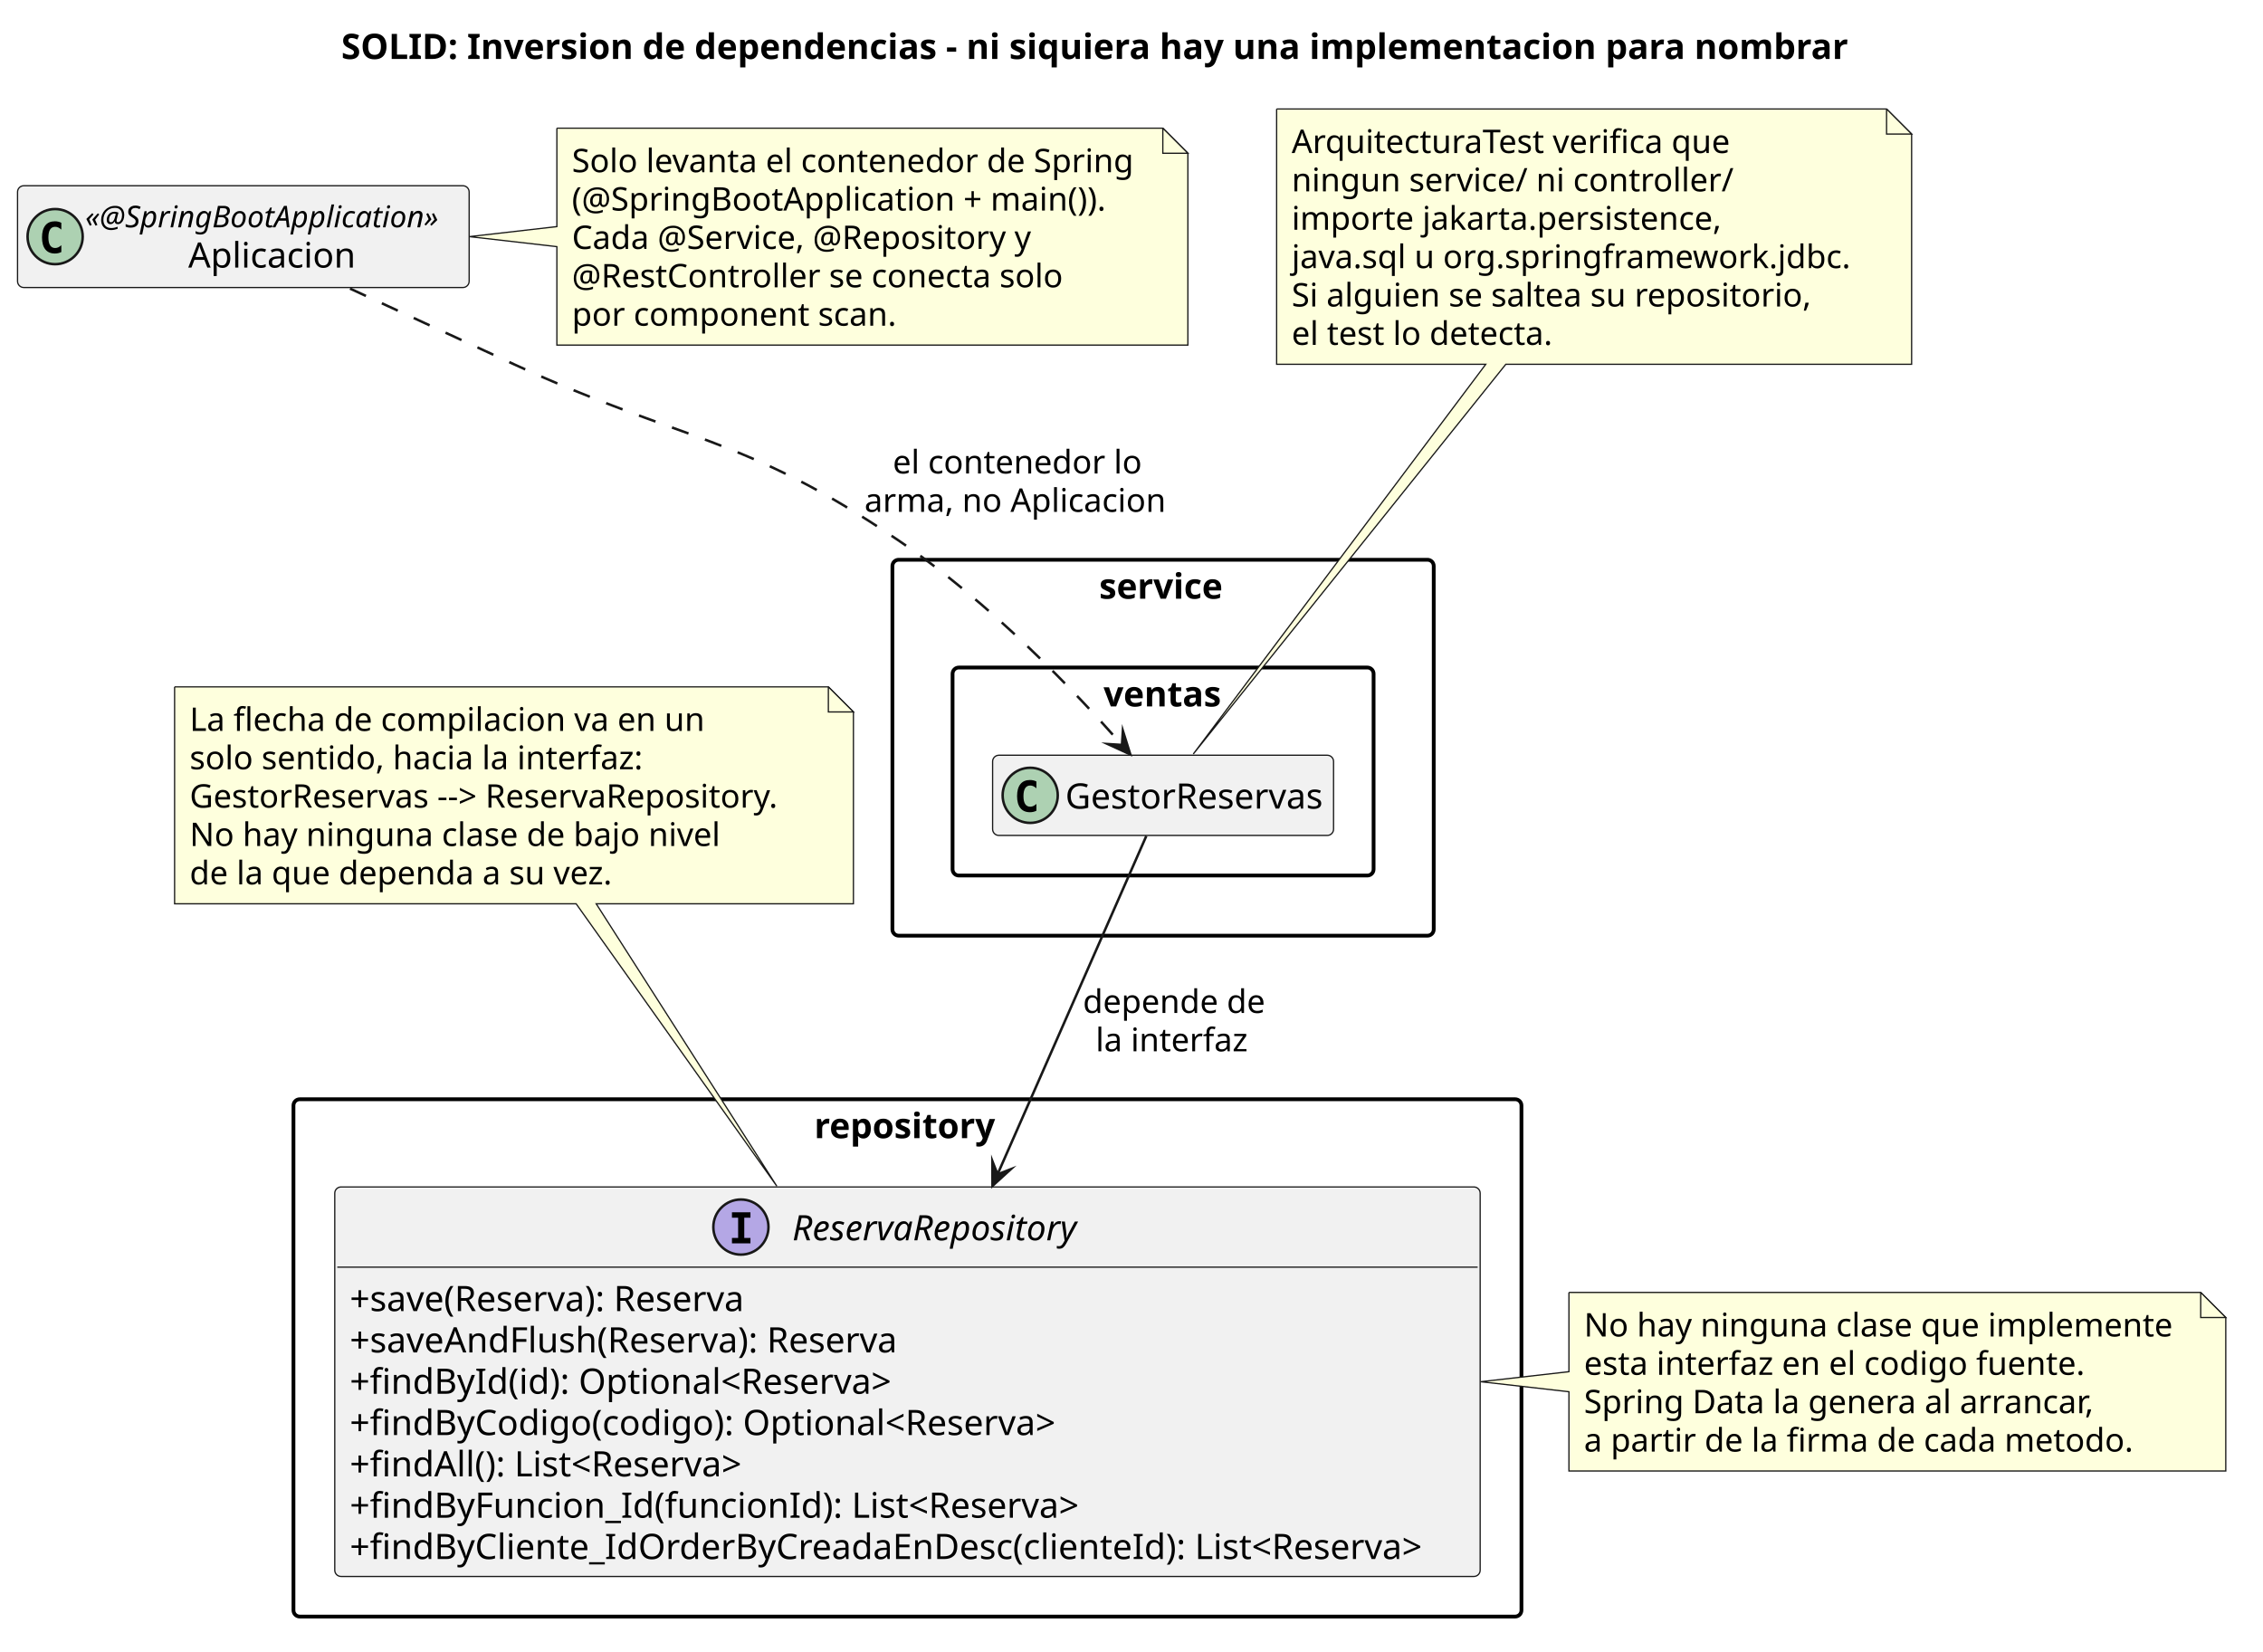
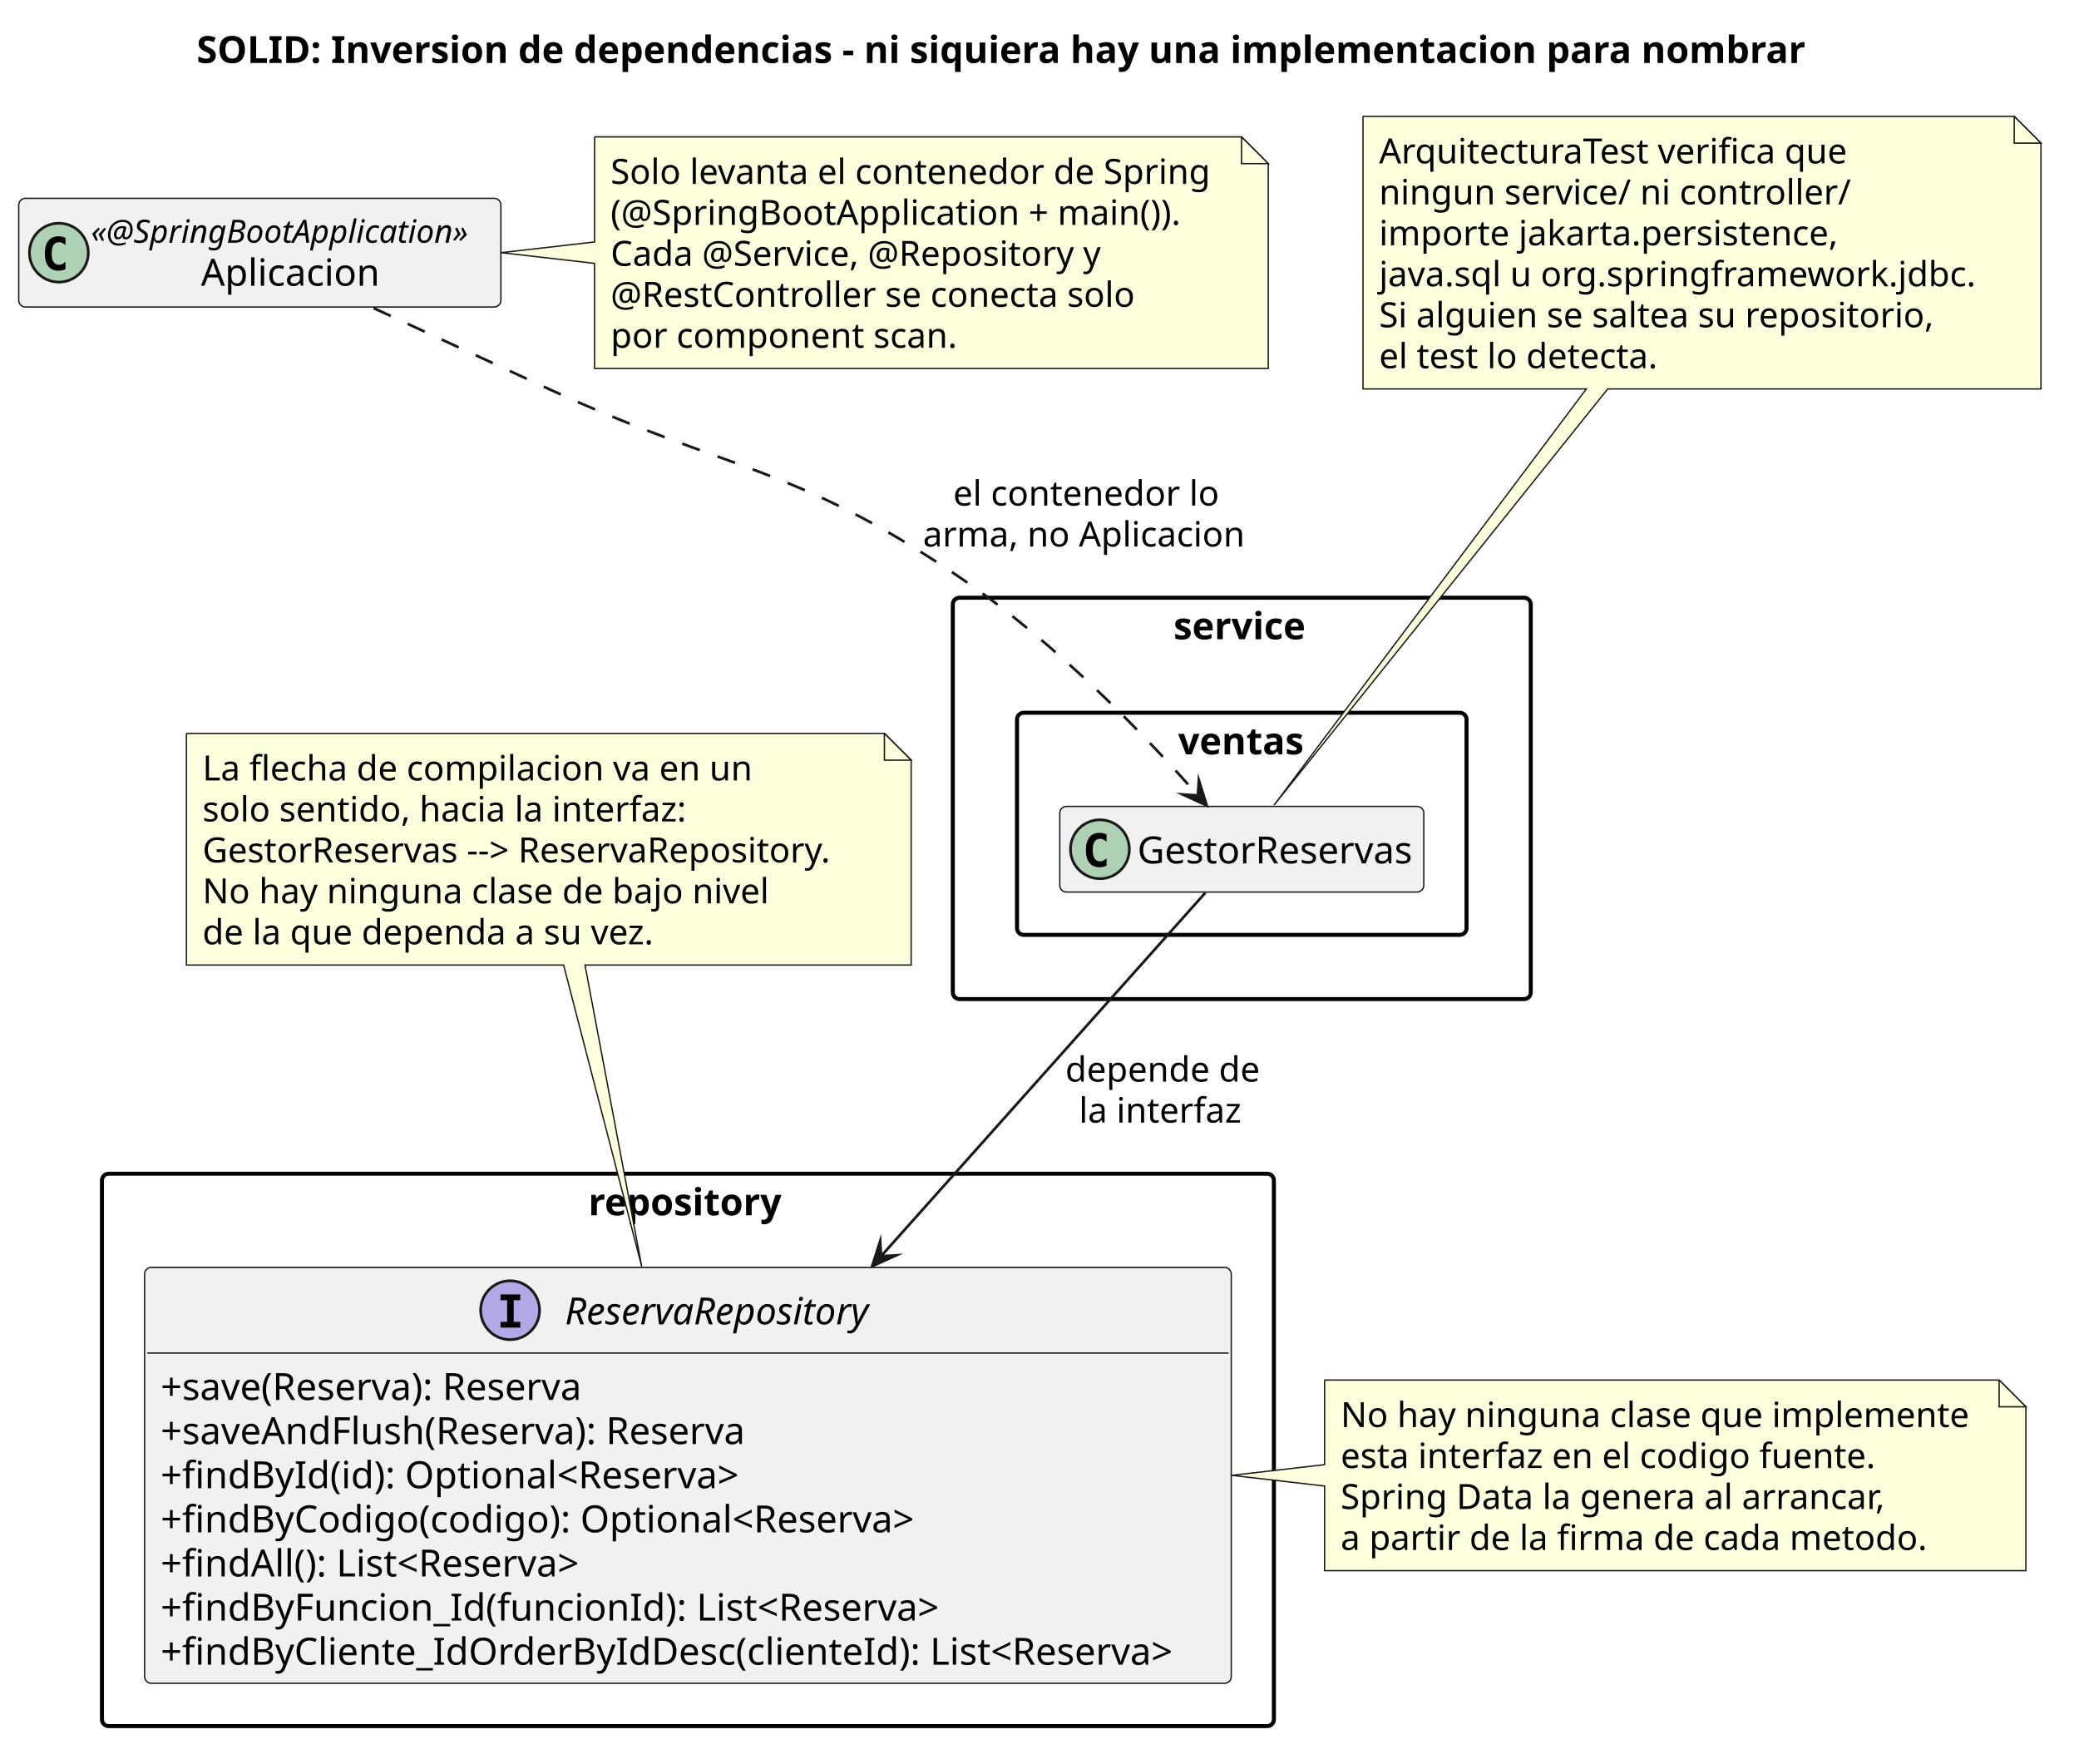
- <svg xmlns="http://www.w3.org/2000/svg" version="1.1" data-diagram-type="CLASS" style="width:903px;height:659px;background:#FFFFFF;" width="903px" height="659px" viewBox="0 0 903 659" zoomAndPan="magnify" preserveAspectRatio="none" contentStyleType="text/css">
+ <svg xmlns="http://www.w3.org/2000/svg" version="1.1" data-diagram-type="CLASS" style="width:777px;height:659px;background:#FFFFFF;" width="777px" height="659px" viewBox="0 0 777 659" zoomAndPan="magnify" preserveAspectRatio="none" contentStyleType="text/css">
  <defs />
  <g font-family="sans-serif" lengthAdjust="spacing">
    <g class="title" data-source-line="1">
-       <text x="136.17" y="23.535" fill="#000" font-size="14" textLength="623.807" font-weight="700">SOLID: Inversion de dependencias - ni siquiera hay una implementacion para nombrar</text>
+       <text x="73.492" y="23.535" fill="#000" font-size="14" textLength="623.807" font-weight="700">SOLID: Inversion de dependencias - ni siquiera hay una implementacion para nombrar</text>
    </g>
    <g class="cluster" data-qualified-name="service" id="ent0003" data-source-line="16">
      <rect x="356.1" y="223.358" width="216" height="150" fill="none" style="stroke:#000;stroke-width:1.5;" rx="2.5" ry="2.5" />
      <text x="438.602" y="238.893" fill="#000" font-size="14" textLength="50.996" font-weight="700">service</text>
    </g>
    <g class="cluster" data-qualified-name="service.ventas" id="ent0001" data-source-line="15">
      <rect x="380.1" y="266.358" width="168" height="83" fill="none" style="stroke:#000;stroke-width:1.5;" rx="2.5" ry="2.5" />
      <text x="440.338" y="281.893" fill="#000" font-size="14" textLength="47.523" font-weight="700">ventas</text>
    </g>
    <g class="cluster" data-qualified-name="repository" id="ent0004" data-source-line="19">
-       <rect x="117.1" y="438.628" width="490" height="206.42" fill="none" style="stroke:#000;stroke-width:1.5;" rx="2.5" ry="2.5" />
-       <text x="324.902" y="454.163" fill="#000" font-size="14" textLength="74.396" font-weight="700">repository</text>
+       <rect x="38.1" y="438.628" width="438" height="206.42" fill="none" style="stroke:#000;stroke-width:1.5;" rx="2.5" ry="2.5" />
+       <text x="219.902" y="454.163" fill="#000" font-size="14" textLength="74.396" font-weight="700">repository</text>
    </g>
    <g class="entity" data-qualified-name="service.ventas.GestorReservas" id="ent0002" data-source-line="16">
      <rect x="396.08" y="301.358" width="136.05" height="32" fill="#F1F1F1" style="stroke:#181818;stroke-width:0.5;" rx="2.5" ry="2.5" />
      <ellipse cx="411.08" cy="317.358" rx="11" ry="11" fill="#ADD1B2" style="stroke:#181818;stroke-width:1;" />
      <path d="M413.553,323.501 Q412.972,323.8 412.333,323.95 Q411.694,324.099 410.988,324.099 Q408.481,324.099 407.162,322.447 Q405.842,320.795 405.842,317.674 Q405.842,314.545 407.162,312.893 Q408.481,311.241 410.988,311.241 Q411.694,311.241 412.341,311.391 Q412.989,311.54 413.553,311.839 L413.553,314.561 Q412.922,313.98 412.329,313.711 Q411.735,313.441 411.104,313.441 Q409.76,313.441 409.075,314.507 Q408.39,315.574 408.39,317.674 Q408.39,319.766 409.075,320.833 Q409.76,321.899 411.104,321.899 Q411.735,321.899 412.329,321.63 Q412.922,321.36 413.553,320.779 Z " fill="#000" />
      <text x="425.08" y="322.649" fill="#000" font-size="14" textLength="104.05">GestorReservas</text>
    </g>
    <g class="entity" data-qualified-name="repository.ReservaRepository" id="ent0005" data-source-line="20">
-       <rect x="133.58" y="473.628" width="457.047" height="155.418" fill="#F1F1F1" style="stroke:#181818;stroke-width:0.5;" rx="2.5" ry="2.5" />
-       <ellipse cx="295.643" cy="489.628" rx="11" ry="11" fill="#B4A7E5" style="stroke:#181818;stroke-width:1;" />
-       <path d="M292.071,485.893 L292.071,483.735 L299.45,483.735 L299.45,485.893 L296.985,485.893 L296.985,493.97 L299.45,493.97 L299.45,496.128 L292.071,496.128 L292.071,493.97 L294.536,493.97 L294.536,485.893 Z " fill="#000" />
-       <text x="316.143" y="494.919" fill="#000" font-size="14" textLength="124.421" font-style="italic">ReservaRepository</text>
-       <line x1="134.58" y1="505.628" x2="589.627" y2="505.628" style="stroke:#181818;stroke-width:0.5;" />
-       <text x="139.58" y="523.163" fill="#000" font-size="14" textLength="163.598">+save(Reserva): Reserva</text>
-       <text x="139.58" y="539.652" fill="#000" font-size="14" textLength="226.823">+saveAndFlush(Reserva): Reserva</text>
-       <text x="139.58" y="556.14" fill="#000" font-size="14" textLength="229.448">+findById(id): Optional&lt;Reserva&gt;</text>
-       <text x="139.58" y="572.628" fill="#000" font-size="14" textLength="298.177">+findByCodigo(codigo): Optional&lt;Reserva&gt;</text>
-       <text x="139.58" y="589.117" fill="#000" font-size="14" textLength="171.979">+findAll(): List&lt;Reserva&gt;</text>
-       <text x="139.58" y="605.605" fill="#000" font-size="14" textLength="306.701">+findByFuncion_Id(funcionId): List&lt;Reserva&gt;</text>
-       <text x="139.58" y="622.093" fill="#000" font-size="14" textLength="445.047">+findByCliente_IdOrderByCreadaEnDesc(clienteId): List&lt;Reserva&gt;</text>
+       <rect x="54.04" y="473.628" width="406.126" height="155.418" fill="#F1F1F1" style="stroke:#181818;stroke-width:0.5;" rx="2.5" ry="2.5" />
+       <ellipse cx="190.643" cy="489.628" rx="11" ry="11" fill="#B4A7E5" style="stroke:#181818;stroke-width:1;" />
+       <path d="M187.07,485.893 L187.07,483.735 L194.45,483.735 L194.45,485.893 L191.984,485.893 L191.984,493.97 L194.45,493.97 L194.45,496.128 L187.07,496.128 L187.07,493.97 L189.536,493.97 L189.536,485.893 Z " fill="#000" />
+       <text x="211.143" y="494.919" fill="#000" font-size="14" textLength="124.421" font-style="italic">ReservaRepository</text>
+       <line x1="55.04" y1="505.628" x2="459.166" y2="505.628" style="stroke:#181818;stroke-width:0.5;" />
+       <text x="60.04" y="523.163" fill="#000" font-size="14" textLength="163.598">+save(Reserva): Reserva</text>
+       <text x="60.04" y="539.652" fill="#000" font-size="14" textLength="226.823">+saveAndFlush(Reserva): Reserva</text>
+       <text x="60.04" y="556.14" fill="#000" font-size="14" textLength="229.448">+findById(id): Optional&lt;Reserva&gt;</text>
+       <text x="60.04" y="572.628" fill="#000" font-size="14" textLength="298.177">+findByCodigo(codigo): Optional&lt;Reserva&gt;</text>
+       <text x="60.04" y="589.117" fill="#000" font-size="14" textLength="171.979">+findAll(): List&lt;Reserva&gt;</text>
+       <text x="60.04" y="605.605" fill="#000" font-size="14" textLength="306.701">+findByFuncion_Id(funcionId): List&lt;Reserva&gt;</text>
+       <text x="60.04" y="622.093" fill="#000" font-size="14" textLength="394.126">+findByCliente_IdOrderByIdDesc(clienteId): List&lt;Reserva&gt;</text>
    </g>
    <g class="entity" data-qualified-name="GMN6" id="ent0007" data-source-line="32">
-       <path d="M626.05,515.718 L626.05,547.338 L590.85,551.338 L626.05,555.338 L626.05,586.96 A0,0 0 0 0 626.05,586.96 L888.147,586.96 A0,0 0 0 0 888.147,586.96 L888.147,525.718 L878.147,515.718 L626.05,515.718 A0,0 0 0 0 626.05,515.718" style="stroke:#181818;stroke-width:0.5;" fill="#FEFFDD" />
-       <path d="M878.147,515.718 L878.147,525.718 L888.147,525.718 L878.147,515.718" style="stroke:#181818;stroke-width:0.5;" fill="#FEFFDD" />
-       <text x="632.05" y="533.287" fill="#000" font-size="13" textLength="241.097">No hay ninguna clase que implemente</text>
-       <text x="632.05" y="548.597" fill="#000" font-size="13" textLength="208.501">esta interfaz en el codigo fuente.</text>
-       <text x="632.05" y="563.908" fill="#000" font-size="13" textLength="211.326">Spring Data la genera al arrancar,</text>
-       <text x="632.05" y="579.218" fill="#000" font-size="13" textLength="227.259">a partir de la firma de cada metodo.</text>
+       <path d="M495.05,515.718 L495.05,547.338 L460.34,551.338 L495.05,555.338 L495.05,586.96 A0,0 0 0 0 495.05,586.96 L757.147,586.96 A0,0 0 0 0 757.147,586.96 L757.147,525.718 L747.147,515.718 L495.05,515.718 A0,0 0 0 0 495.05,515.718" style="stroke:#181818;stroke-width:0.5;" fill="#FEFFDD" />
+       <path d="M747.147,515.718 L747.147,525.718 L757.147,525.718 L747.147,515.718" style="stroke:#181818;stroke-width:0.5;" fill="#FEFFDD" />
+       <text x="501.05" y="533.287" fill="#000" font-size="13" textLength="241.097">No hay ninguna clase que implemente</text>
+       <text x="501.05" y="548.597" fill="#000" font-size="13" textLength="208.501">esta interfaz en el codigo fuente.</text>
+       <text x="501.05" y="563.908" fill="#000" font-size="13" textLength="211.326">Spring Data la genera al arrancar,</text>
+       <text x="501.05" y="579.218" fill="#000" font-size="13" textLength="227.259">a partir de la firma de cada metodo.</text>
    </g>
    <g class="entity" data-qualified-name="Aplicacion" id="ent0009" data-source-line="38">
      <rect x="7" y="74.108" width="180.203" height="40.621" fill="#F1F1F1" style="stroke:#181818;stroke-width:0.5;" rx="2.5" ry="2.5" />
      <ellipse cx="22" cy="94.419" rx="11" ry="11" fill="#ADD1B2" style="stroke:#181818;stroke-width:1;" />
      <path d="M24.473,100.562 Q23.892,100.861 23.253,101.01 Q22.614,101.16 21.908,101.16 Q19.401,101.16 18.082,99.508 Q16.762,97.856 16.762,94.735 Q16.762,91.605 18.082,89.953 Q19.401,88.302 21.908,88.302 Q22.614,88.302 23.261,88.451 Q23.909,88.6 24.473,88.899 L24.473,91.622 Q23.842,91.041 23.249,90.771 Q22.655,90.501 22.024,90.501 Q20.68,90.501 19.995,91.568 Q19.31,92.635 19.31,94.735 Q19.31,96.827 19.995,97.893 Q20.68,98.96 22.024,98.96 Q22.655,98.96 23.249,98.69 Q23.842,98.42 24.473,97.839 Z " fill="#000" />
      <text x="34" y="90.71" fill="#000" font-size="12" textLength="152.203" font-style="italic">«@SpringBootApplication»</text>
      <text x="75.115" y="106.776" fill="#000" font-size="14" textLength="69.973">Aplicacion</text>
    </g>
    <g class="entity" data-qualified-name="N2" id="ent0011" data-source-line="43">
      <path d="M509.41,43.488 L509.41,145.352 A0,0 0 0 0 509.41,145.352 L592.86,145.352 L476.16,300.868 L600.86,145.352 L762.791,145.352 A0,0 0 0 0 762.791,145.352 L762.791,53.488 L752.791,43.488 L509.41,43.488 A0,0 0 0 0 509.41,43.488" style="stroke:#181818;stroke-width:0.5;" fill="#FEFFDD" />
      <path d="M752.791,43.488 L752.791,53.488 L762.791,53.488 L752.791,43.488" style="stroke:#181818;stroke-width:0.5;" fill="#FEFFDD" />
      <text x="515.41" y="61.057" fill="#000" font-size="13" textLength="182.584">ArquitecturaTest verifica que</text>
      <text x="515.41" y="76.367" fill="#000" font-size="13" textLength="186.469">ningun service/ ni controller/</text>
      <text x="515.41" y="91.678" fill="#000" font-size="13" textLength="176.928">importe jakarta.persistence,</text>
      <text x="515.41" y="106.988" fill="#000" font-size="13" textLength="232.381">java.sql u org.springframework.jdbc.</text>
      <text x="515.41" y="122.299" fill="#000" font-size="13" textLength="216.055">Si alguien se saltea su repositorio,</text>
      <text x="515.41" y="137.609" fill="#000" font-size="13" textLength="109.021">el test lo detecta.</text>
    </g>
    <g class="entity" data-qualified-name="GMN13" id="ent0014" data-source-line="53">
      <path d="M222.21,51.148 L222.21,90.418 L187.3,94.418 L222.21,98.418 L222.21,137.701 A0,0 0 0 0 222.21,137.701 L473.998,137.701 A0,0 0 0 0 473.998,137.701 L473.998,61.148 L463.998,51.148 L222.21,51.148 A0,0 0 0 0 222.21,51.148" style="stroke:#181818;stroke-width:0.5;" fill="#FEFFDD" />
      <path d="M463.998,51.148 L463.998,61.148 L473.998,61.148 L463.998,51.148" style="stroke:#181818;stroke-width:0.5;" fill="#FEFFDD" />
      <text x="228.21" y="68.717" fill="#000" font-size="13" textLength="230.788">Solo levanta el contenedor de Spring</text>
      <text x="228.21" y="84.027" fill="#000" font-size="13" textLength="221.99">(@SpringBootApplication + main()).</text>
      <text x="228.21" y="99.338" fill="#000" font-size="13" textLength="188.024">Cada @Service, @Repository y</text>
      <text x="228.21" y="114.648" fill="#000" font-size="13" textLength="202.624">@RestController se conecta solo</text>
      <text x="228.21" y="129.959" fill="#000" font-size="13" textLength="133.548">por component scan.</text>
    </g>
    <g class="entity" data-qualified-name="N1" id="ent0017" data-source-line="63">
-       <path d="M69.67,274.078 L69.67,360.631 A0,0 0 0 0 69.67,360.631 L229.9,360.631 L309.99,473.328 L237.9,360.631 L340.539,360.631 A0,0 0 0 0 340.539,360.631 L340.539,284.078 L330.539,274.078 L69.67,274.078 A0,0 0 0 0 69.67,274.078" style="stroke:#181818;stroke-width:0.5;" fill="#FEFFDD" />
+       <path d="M69.67,274.078 L69.67,360.631 A0,0 0 0 0 69.67,360.631 L210.64,360.631 L239.84,473.328 L218.64,360.631 L340.539,360.631 A0,0 0 0 0 340.539,360.631 L340.539,284.078 L330.539,274.078 L69.67,274.078 A0,0 0 0 0 69.67,274.078" style="stroke:#181818;stroke-width:0.5;" fill="#FEFFDD" />
      <path d="M330.539,274.078 L330.539,284.078 L340.539,284.078 L330.539,274.078" style="stroke:#181818;stroke-width:0.5;" fill="#FEFFDD" />
      <text x="75.67" y="291.647" fill="#000" font-size="13" textLength="213.383">La flecha de compilacion va en un</text>
      <text x="75.67" y="306.957" fill="#000" font-size="13" textLength="190.201">solo sentido, hacia la interfaz:</text>
      <text x="75.67" y="322.268" fill="#000" font-size="13" textLength="249.869">GestorReservas --&gt; ReservaRepository.</text>
      <text x="75.67" y="337.578" fill="#000" font-size="13" textLength="219.369">No hay ninguna clase de bajo nivel</text>
      <text x="75.67" y="352.889" fill="#000" font-size="13" textLength="176.224">de la que dependa a su vez.</text>
    </g>
    <g class="link" data-entity-1="ent0002" data-entity-2="ent0005" id="lnk10" data-source-line="40" data-link-type="dependency">
-       <path d="M457.41,333.578 C445.11,361.548 420.163,418.301 398.043,468.601" style="stroke:#181818;stroke-width:1;" fill="none" id="GestorReservas-to-ReservaRepository" codeLine="40" />
-       <polygon points="396.03,473.178,403.315,466.55,398.043,468.601,395.991,463.329,396.03,473.178" fill="#181818" style="stroke:#181818;stroke-width:1;stroke-linejoin:miter;stroke-miterlimit:10;" />
-       <text x="432.11" y="404.197" fill="#000" font-size="13" textLength="73.88">depende de</text>
-       <text x="437.194" y="419.507" fill="#000" font-size="13" textLength="63.711">la interfaz</text>
+       <path d="M450.52,333.578 C425.56,361.548 374.169,419.148 329.279,469.448" style="stroke:#181818;stroke-width:1;" fill="none" id="GestorReservas-to-ReservaRepository" codeLine="40" />
+       <polygon points="325.95,473.178,334.927,469.127,329.279,469.448,328.958,463.8,325.95,473.178" fill="#181818" style="stroke:#181818;stroke-width:1;stroke-linejoin:miter;stroke-miterlimit:10;" />
+       <text x="398.15" y="404.197" fill="#000" font-size="13" textLength="73.88">depende de</text>
+       <text x="403.234" y="419.507" fill="#000" font-size="13" textLength="63.711">la interfaz</text>
    </g>
    <g class="link" data-entity-1="ent0009" data-entity-2="ent0002" id="lnk16" data-source-line="60" data-link-type="dependency">
      <path d="M139.66,115.148 C159.53,124.348 183.52,135.428 205.1,145.358 C273.04,176.598 296.18,173.428 358.1,215.358 C395.57,240.718 428.874,275.887 447.704,297.257" style="stroke:#181818;stroke-width:1;stroke-dasharray:7,7;" fill="none" id="Aplicacion-to-GestorReservas" codeLine="60" />
      <polygon points="451.01,301.008,448.061,291.611,447.704,297.257,442.059,296.9,451.01,301.008" fill="#181818" style="stroke:#181818;stroke-width:1;stroke-linejoin:miter;stroke-miterlimit:10;" />
      <text x="356.239" y="188.927" fill="#000" font-size="13" textLength="102.584">el contenedor lo</text>
      <text x="344.94" y="204.237" fill="#000" font-size="13" textLength="125.182">arma, no Aplicacion</text>
    </g>
  </g>
</svg>
